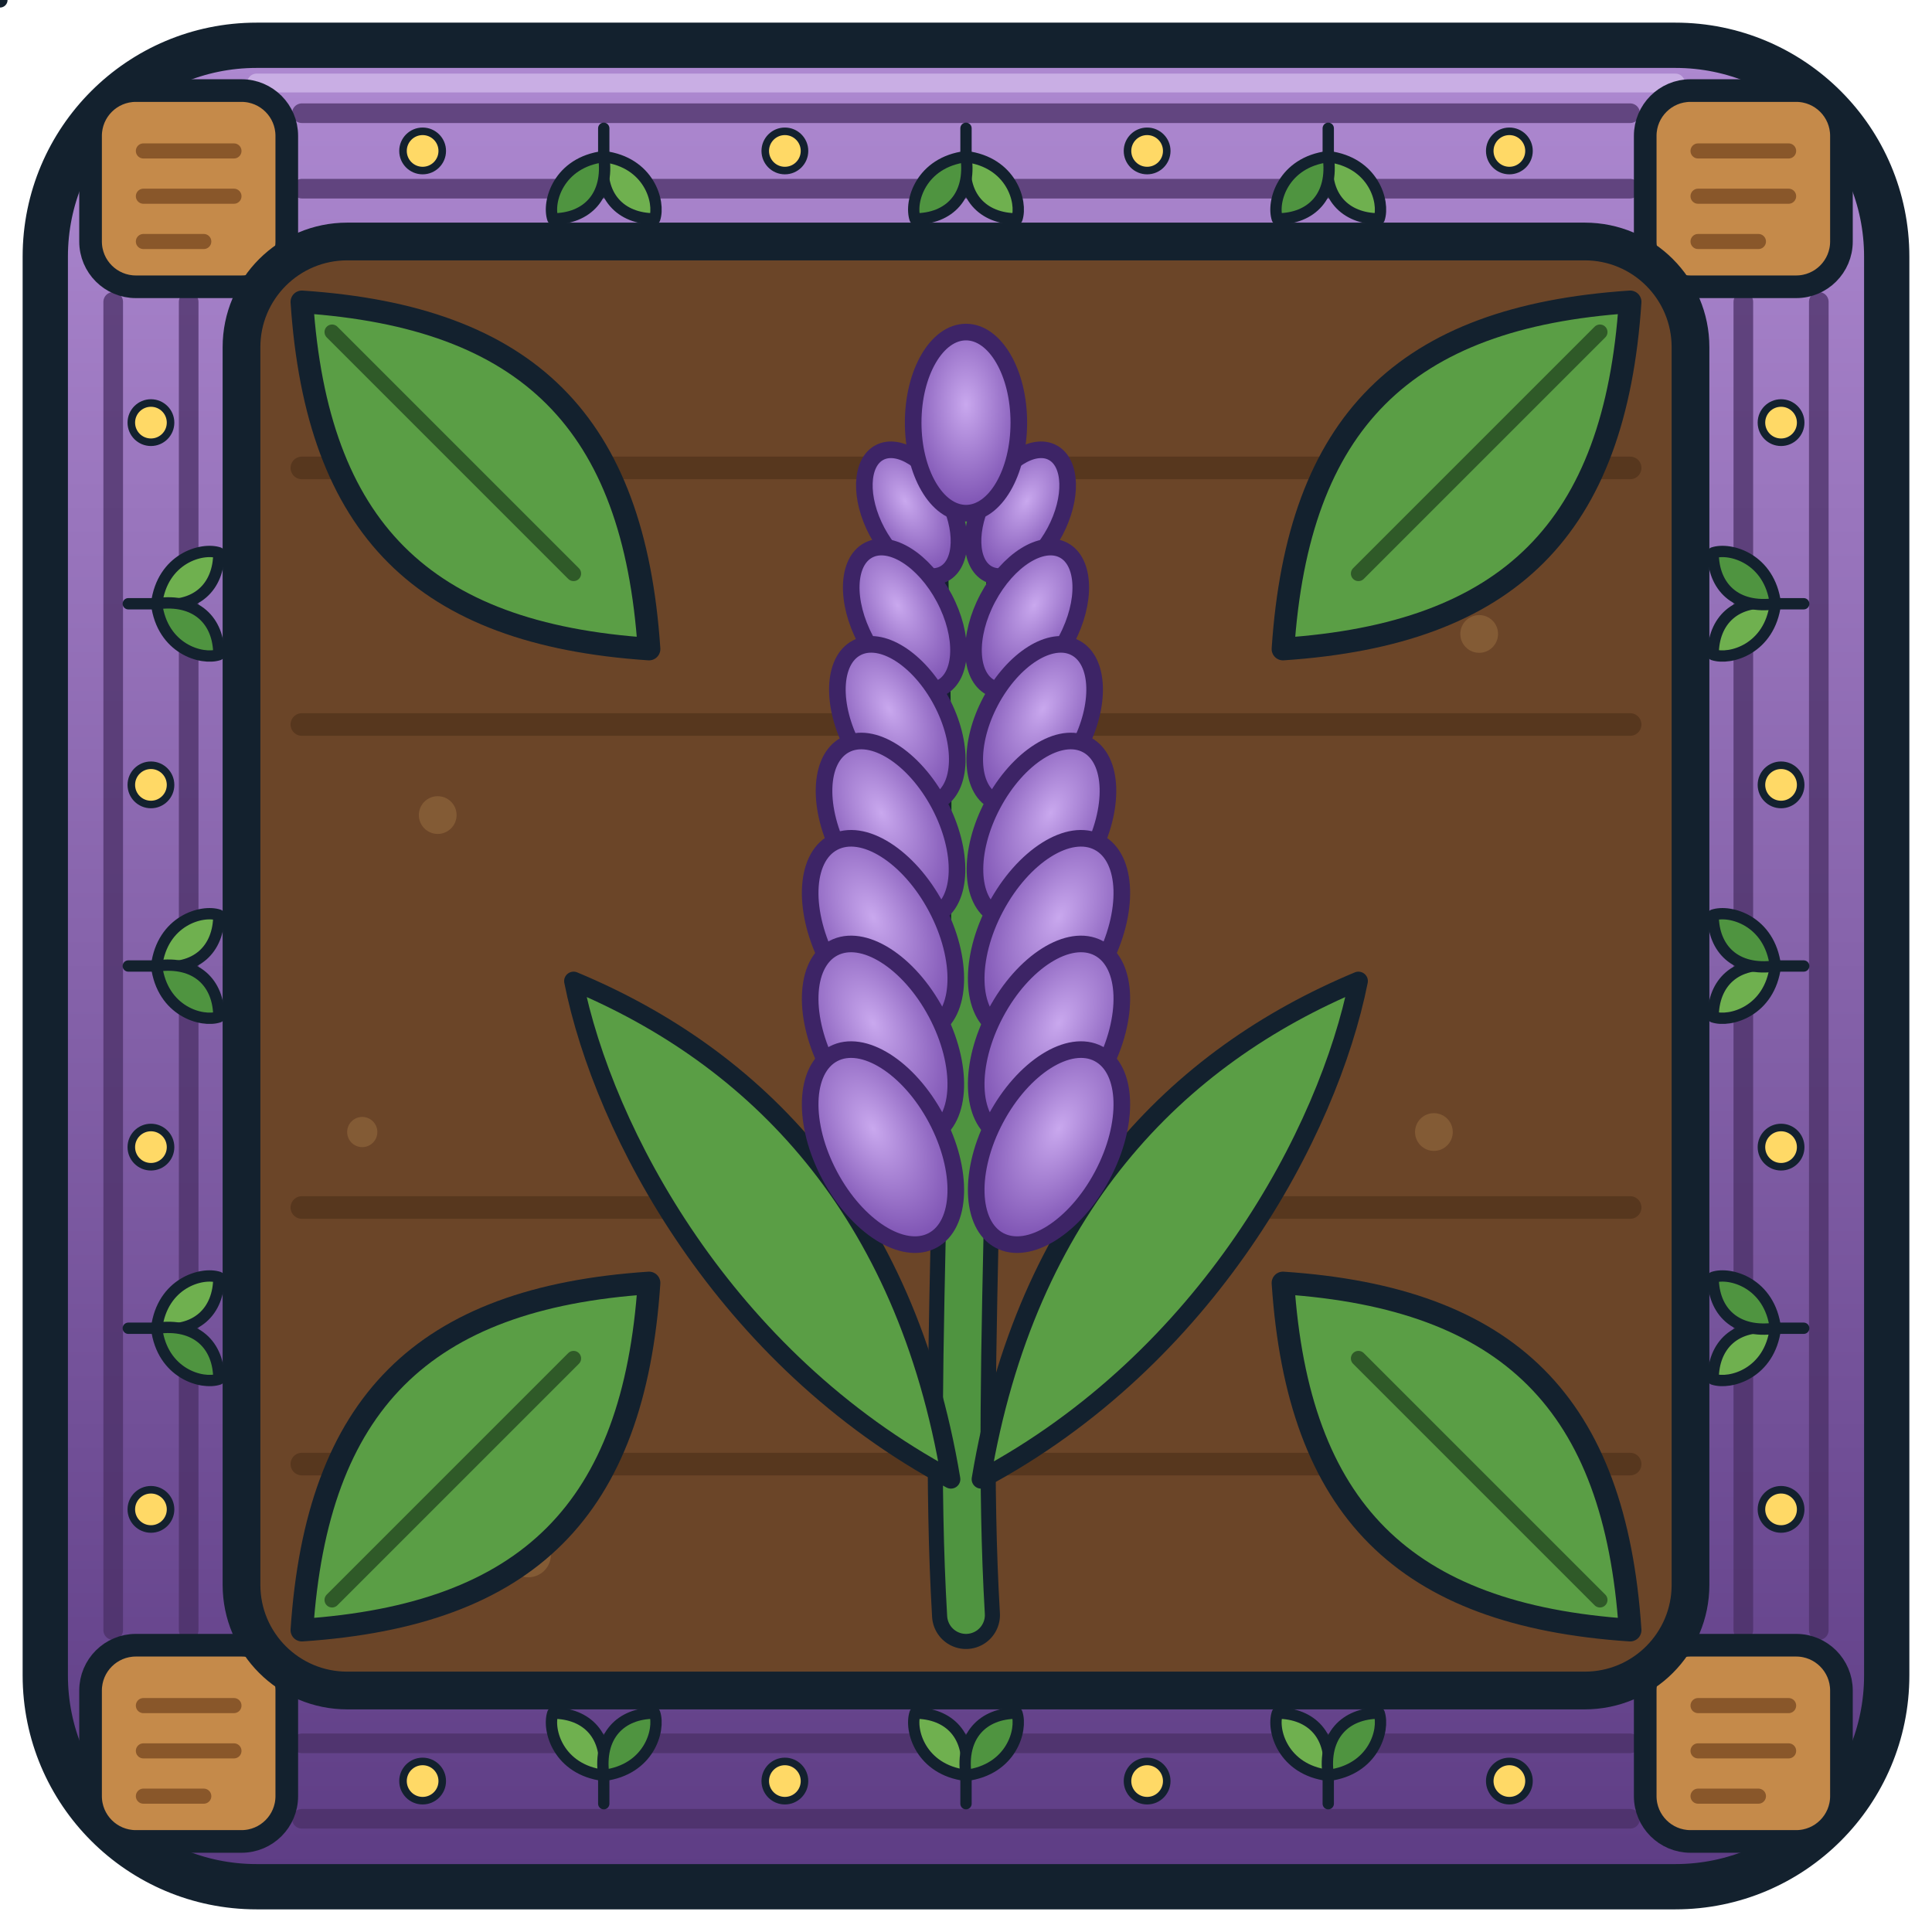
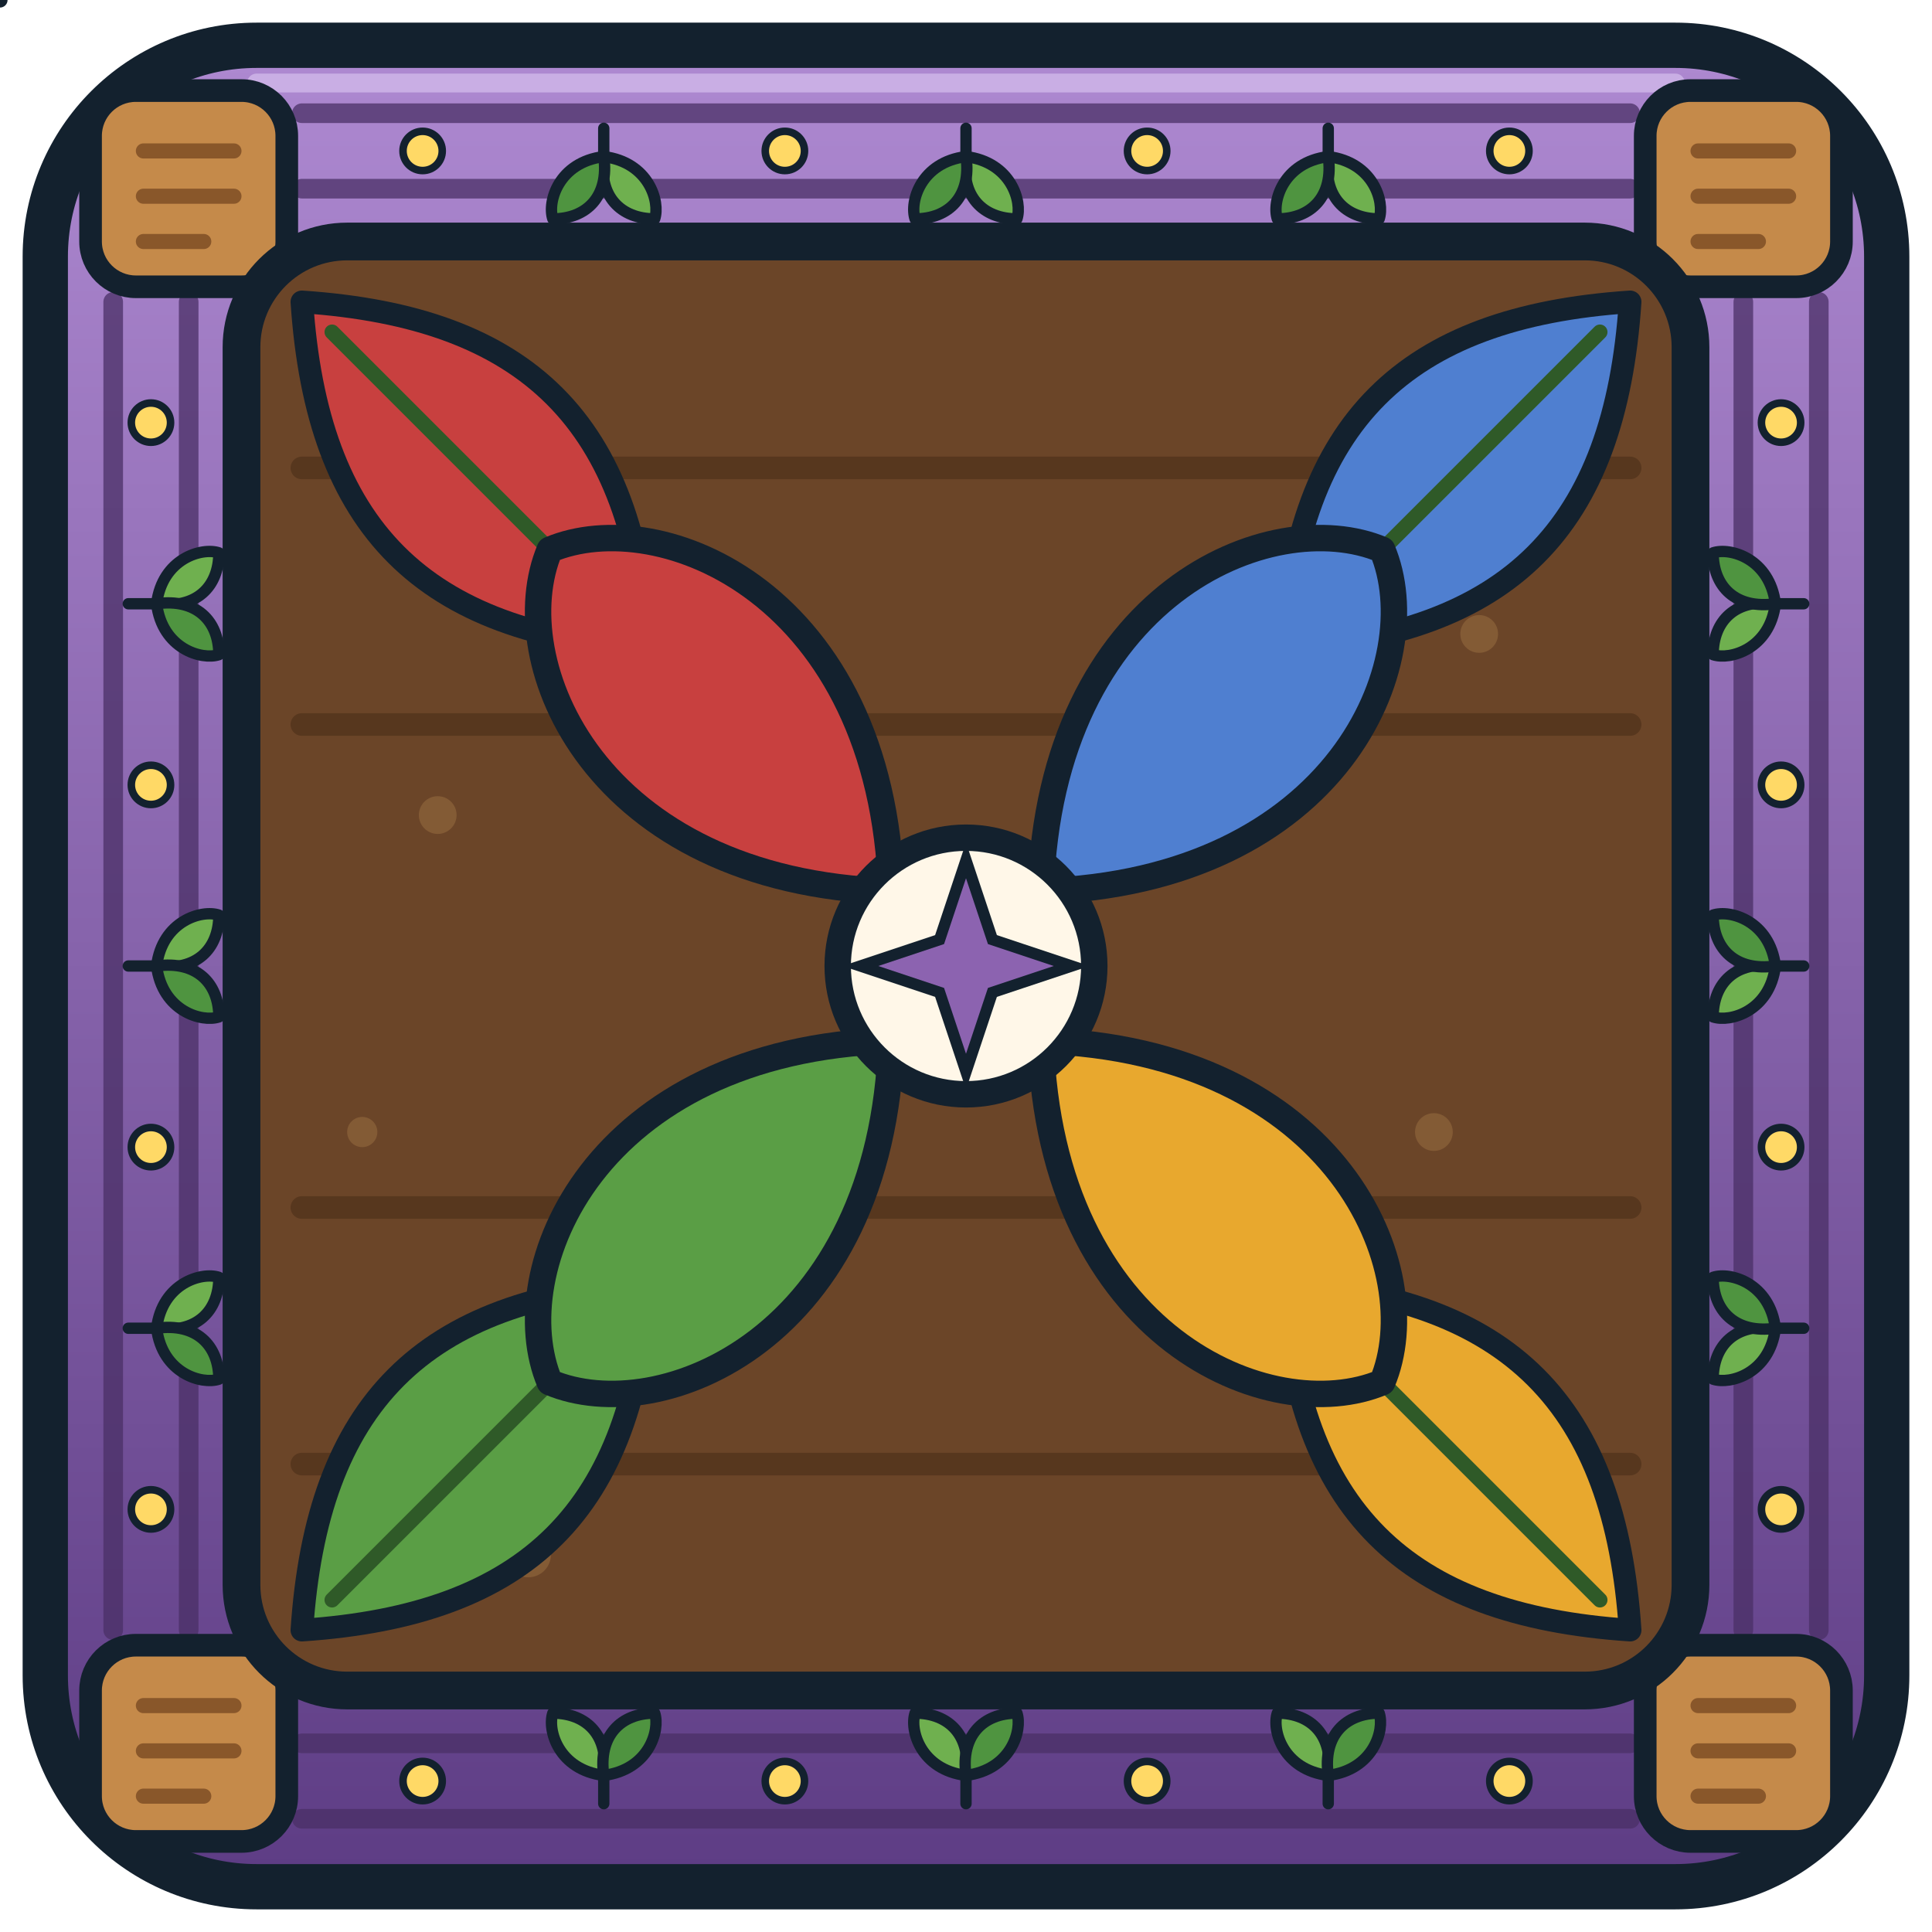
<svg xmlns="http://www.w3.org/2000/svg" viewBox="0 0 256 256" width="256" height="256">
  <defs>
    <linearGradient id="clay" x1="0" y1="0" x2="0" y2="1">
      <stop offset="0" stop-color="#ad88d0" />
      <stop offset="1" stop-color="#5e3d85" />
    </linearGradient>
    <radialGradient id="lv" cx="50%" cy="40%" r="60%">
      <stop offset="0" stop-color="#c9a8ee" />
      <stop offset="1" stop-color="#7a4fb0" />
    </radialGradient>
    <clipPath id="inset">
      <rect x="34" y="34" width="188" height="188" rx="12" />
    </clipPath>
  </defs>
  <rect x="6" y="6" width="244" height="244" rx="28" fill="url(#clay)" stroke="#13212e" stroke-width="6" />
  <g stroke="#4a2f66" stroke-width="2.6" stroke-linecap="round" opacity="0.75">
    <path d="M40 15H216M40 25H216" />
    <path d="M40 231H216M40 241H216" />
    <path d="M15 40V216M25 40V216" />
    <path d="M231 40V216M241 40V216" />
  </g>
  <path d="M34 11h188" stroke="#e0cdf5" stroke-width="2.5" stroke-linecap="round" opacity="0.55" />
  <g>
    <circle cx="56" cy="20" r="2.6" fill="#ffd966" stroke="#13212e" stroke-width="1" />
    <circle cx="104" cy="20" r="2.6" fill="#ffd966" stroke="#13212e" stroke-width="1" />
    <circle cx="152" cy="20" r="2.6" fill="#ffd966" stroke="#13212e" stroke-width="1" />
    <circle cx="200" cy="20" r="2.6" fill="#ffd966" stroke="#13212e" stroke-width="1" />
    <circle cx="56" cy="236" r="2.6" fill="#ffd966" stroke="#13212e" stroke-width="1" />
    <circle cx="104" cy="236" r="2.6" fill="#ffd966" stroke="#13212e" stroke-width="1" />
    <circle cx="152" cy="236" r="2.6" fill="#ffd966" stroke="#13212e" stroke-width="1" />
    <circle cx="200" cy="236" r="2.6" fill="#ffd966" stroke="#13212e" stroke-width="1" />
    <circle cx="20" cy="56" r="2.6" fill="#ffd966" stroke="#13212e" stroke-width="1" />
    <circle cx="20" cy="104" r="2.6" fill="#ffd966" stroke="#13212e" stroke-width="1" />
    <circle cx="20" cy="152" r="2.6" fill="#ffd966" stroke="#13212e" stroke-width="1" />
    <circle cx="20" cy="200" r="2.6" fill="#ffd966" stroke="#13212e" stroke-width="1" />
    <circle cx="236" cy="56" r="2.6" fill="#ffd966" stroke="#13212e" stroke-width="1" />
    <circle cx="236" cy="104" r="2.6" fill="#ffd966" stroke="#13212e" stroke-width="1" />
    <circle cx="236" cy="152" r="2.6" fill="#ffd966" stroke="#13212e" stroke-width="1" />
    <circle cx="236" cy="200" r="2.6" fill="#ffd966" stroke="#13212e" stroke-width="1" />
  </g>
  <g stroke="#13212e" stroke-width="2" stroke-linejoin="round" stroke-linecap="round">
    <g id="sprout">
      <path d="M0 0v-6" fill="none" />
      <path d="M0 -5c-8 -1 -10 -8 -9 -11c6 0 10 4 9 11z" fill="#6fb04f" />
      <path d="M0 -5c8 -1 10 -8 9 -11c-6 0 -10 4 -9 11z" fill="#4f9440" />
    </g>
  </g>
  <g stroke="#13212e" stroke-width="2" stroke-linejoin="round" stroke-linecap="round">
    <use href="#sprout" transform="translate(80 17) rotate(180) scale(0.75)" />
    <use href="#sprout" transform="translate(80 239) scale(0.75)" />
    <use href="#sprout" transform="translate(17 80) rotate(90) scale(0.75)" />
    <use href="#sprout" transform="translate(239 80) rotate(-90) scale(0.75)" />
    <use href="#sprout" transform="translate(128 17) rotate(180) scale(0.75)" />
    <use href="#sprout" transform="translate(128 239) scale(0.75)" />
    <use href="#sprout" transform="translate(17 128) rotate(90) scale(0.75)" />
    <use href="#sprout" transform="translate(239 128) rotate(-90) scale(0.75)" />
    <use href="#sprout" transform="translate(176 17) rotate(180) scale(0.75)" />
    <use href="#sprout" transform="translate(176 239) scale(0.75)" />
    <use href="#sprout" transform="translate(17 176) rotate(90) scale(0.75)" />
    <use href="#sprout" transform="translate(239 176) rotate(-90) scale(0.75)" />
  </g>
  <g fill="#c58a4a" stroke="#13212e" stroke-width="3" stroke-linejoin="round">
    <rect x="12" y="12" width="26" height="26" rx="6" />
    <rect x="218" y="12" width="26" height="26" rx="6" />
    <rect x="12" y="218" width="26" height="26" rx="6" />
    <rect x="218" y="218" width="26" height="26" rx="6" />
  </g>
  <g stroke="#7a4a22" stroke-width="2" stroke-linecap="round" opacity="0.8">
    <path d="M19 20h12M19 26h12M19 32h8" />
    <path d="M225 20h12M225 26h12M225 32h8" />
    <path d="M19 226h12M19 232h12M19 238h8" />
    <path d="M225 226h12M225 232h12M225 238h8" />
  </g>
  <rect x="32" y="32" width="192" height="192" rx="14" fill="#6b4528" stroke="#13212e" stroke-width="5" />
  <g clip-path="url(#inset)">
    <g stroke="#53331b" stroke-width="3" stroke-linecap="round" opacity="0.8">
      <path d="M40 62H216M40 96H216M40 160H216M40 194H216" />
    </g>
    <g fill="#8a6038" opacity="0.8">
      <circle cx="58" cy="108" r="2.5" />
      <circle cx="196" cy="84" r="2.5" />
      <circle cx="70" cy="206" r="3" />
      <circle cx="190" cy="150" r="2.5" />
      <circle cx="48" cy="150" r="2" />
      <circle cx="208" cy="206" r="2.5" />
    </g>
  </g>
  <g clip-path="url(#inset)">
-     <g fill="#5a9e45" stroke="#13212e" stroke-width="3" stroke-linejoin="round">
-       <path d="M40 40c30 2 44 16 46 46c-30 -2 -44 -16 -46 -46z" />
-       <path d="M216 40c-30 2 -44 16 -46 46c30 -2 44 -16 46 -46z" />
-       <path d="M40 216c30 -2 44 -16 46 -46c-30 2 -44 16 -46 46z" />
-       <path d="M216 216c-30 -2 -44 -16 -46 -46c30 2 44 16 46 46z" />
+     <g stroke="#13212e" stroke-width="3" stroke-linejoin="round">
+       <path d="M40 40c30 2 44 16 46 46c-30 -2 -44 -16 -46 -46z" fill="#c8403f" />
+       <path d="M216 40c-30 2 -44 16 -46 46c30 -2 44 -16 46 -46z" fill="#4f7fd0" />
+       <path d="M40 216c30 -2 44 -16 46 -46c-30 2 -44 16 -46 46z" fill="#5a9e45" />
+       <path d="M216 216c-30 -2 -44 -16 -46 -46c30 2 44 16 46 46z" fill="#e8a82e" />
    </g>
    <g stroke="#2f5a28" stroke-width="2" stroke-linecap="round" fill="none">
      <path d="M44 44L76 76M212 44L180 76M44 212L76 180M212 212L180 180" />
    </g>
-     <g stroke-linecap="round" stroke-linejoin="round">
-       <path d="M128 214 C 126 180, 130 140, 128 70" fill="none" stroke="#13212e" stroke-width="9" />
-       <path d="M128 214 C 126 180, 130 140, 128 70" fill="none" stroke="#4f9440" stroke-width="5" />
-       <path d="M126 196 C 96 180, 80 150, 76 130 C 100 140, 120 160, 126 196Z" fill="#5a9e45" stroke="#13212e" stroke-width="2.5" />
-       <path d="M130 196 C 160 180, 176 150, 180 130 C 156 140, 136 160, 130 196Z" fill="#5a9e45" stroke="#13212e" stroke-width="2.5" />
-       <ellipse cx="0" cy="0" rx="5.2" ry="9.1" transform="translate(120.8 68) rotate(-28)" fill="url(#lv)" stroke="#3d2466" stroke-width="2.2" />
-       <ellipse cx="0" cy="0" rx="5.2" ry="9.1" transform="translate(135.2 68) rotate(28)" fill="url(#lv)" stroke="#3d2466" stroke-width="2.2" />
-       <ellipse cx="0" cy="0" rx="5.9" ry="10.3" transform="translate(119.9 82) rotate(-28)" fill="url(#lv)" stroke="#3d2466" stroke-width="2.2" />
-       <ellipse cx="0" cy="0" rx="5.9" ry="10.3" transform="translate(136.1 82) rotate(28)" fill="url(#lv)" stroke="#3d2466" stroke-width="2.2" />
-       <ellipse cx="0" cy="0" rx="6.6" ry="11.5" transform="translate(118.9 96) rotate(-28)" fill="url(#lv)" stroke="#3d2466" stroke-width="2.2" />
-       <ellipse cx="0" cy="0" rx="6.6" ry="11.5" transform="translate(137.1 96) rotate(28)" fill="url(#lv)" stroke="#3d2466" stroke-width="2.2" />
-       <ellipse cx="0" cy="0" rx="7.3" ry="12.8" transform="translate(118.0 110) rotate(-28)" fill="url(#lv)" stroke="#3d2466" stroke-width="2.2" />
-       <ellipse cx="0" cy="0" rx="7.3" ry="12.8" transform="translate(138.0 110) rotate(28)" fill="url(#lv)" stroke="#3d2466" stroke-width="2.2" />
-       <ellipse cx="0" cy="0" rx="8.0" ry="14.0" transform="translate(117.0 124) rotate(-28)" fill="url(#lv)" stroke="#3d2466" stroke-width="2.2" />
-       <ellipse cx="0" cy="0" rx="8.0" ry="14.0" transform="translate(139.0 124) rotate(28)" fill="url(#lv)" stroke="#3d2466" stroke-width="2.2" />
-       <ellipse cx="0" cy="0" rx="8.0" ry="14.0" transform="translate(117.0 138) rotate(-28)" fill="url(#lv)" stroke="#3d2466" stroke-width="2.2" />
-       <ellipse cx="0" cy="0" rx="8.0" ry="14.0" transform="translate(139.0 138) rotate(28)" fill="url(#lv)" stroke="#3d2466" stroke-width="2.2" />
-       <ellipse cx="0" cy="0" rx="8.0" ry="14.0" transform="translate(117.0 152) rotate(-28)" fill="url(#lv)" stroke="#3d2466" stroke-width="2.2" />
-       <ellipse cx="0" cy="0" rx="8.0" ry="14.0" transform="translate(139.0 152) rotate(28)" fill="url(#lv)" stroke="#3d2466" stroke-width="2.2" />
-       <ellipse cx="128" cy="56" rx="7" ry="12" fill="url(#lv)" stroke="#3d2466" stroke-width="2.2" />
+     <g>
+       <path d="M128.0 114.0 C 101.0 85.2, 113.2 56.0, 128.0 50.0 C 142.8 56.0, 155.0 85.2, 128.0 114.0 Z" transform="rotate(-45.0 128.0 128.0)" fill="#c8403f" stroke="#13212e" stroke-width="3.5" stroke-linejoin="round" />
+       <path d="M128.0 114.0 C 101.0 85.2, 113.2 56.0, 128.0 50.0 C 142.8 56.0, 155.0 85.2, 128.0 114.0 Z" transform="rotate(45.0 128.0 128.0)" fill="#4f7fd0" stroke="#13212e" stroke-width="3.5" stroke-linejoin="round" />
+       <path d="M128.0 114.0 C 101.0 85.2, 113.2 56.0, 128.0 50.0 C 142.8 56.0, 155.0 85.2, 128.0 114.0 Z" transform="rotate(135.0 128.0 128.0)" fill="#e8a82e" stroke="#13212e" stroke-width="3.5" stroke-linejoin="round" />
+       <path d="M128.0 114.0 C 101.0 85.2, 113.2 56.0, 128.0 50.0 C 142.8 56.0, 155.0 85.2, 128.0 114.0 Z" transform="rotate(225.0 128.0 128.0)" fill="#5a9e45" stroke="#13212e" stroke-width="3.5" stroke-linejoin="round" />
+       <circle cx="128" cy="128" r="17" fill="#fff7e8" stroke="#13212e" stroke-width="3.5" />
+       <path d="M128 114 L131.5 124.5 L142 128 L131.5 131.5 L128 142 L124.5 131.5 L114 128 L124.5 124.5 Z" fill="#8c63b0" stroke="#13212e" stroke-width="1.5" />
    </g>
  </g>
</svg>
